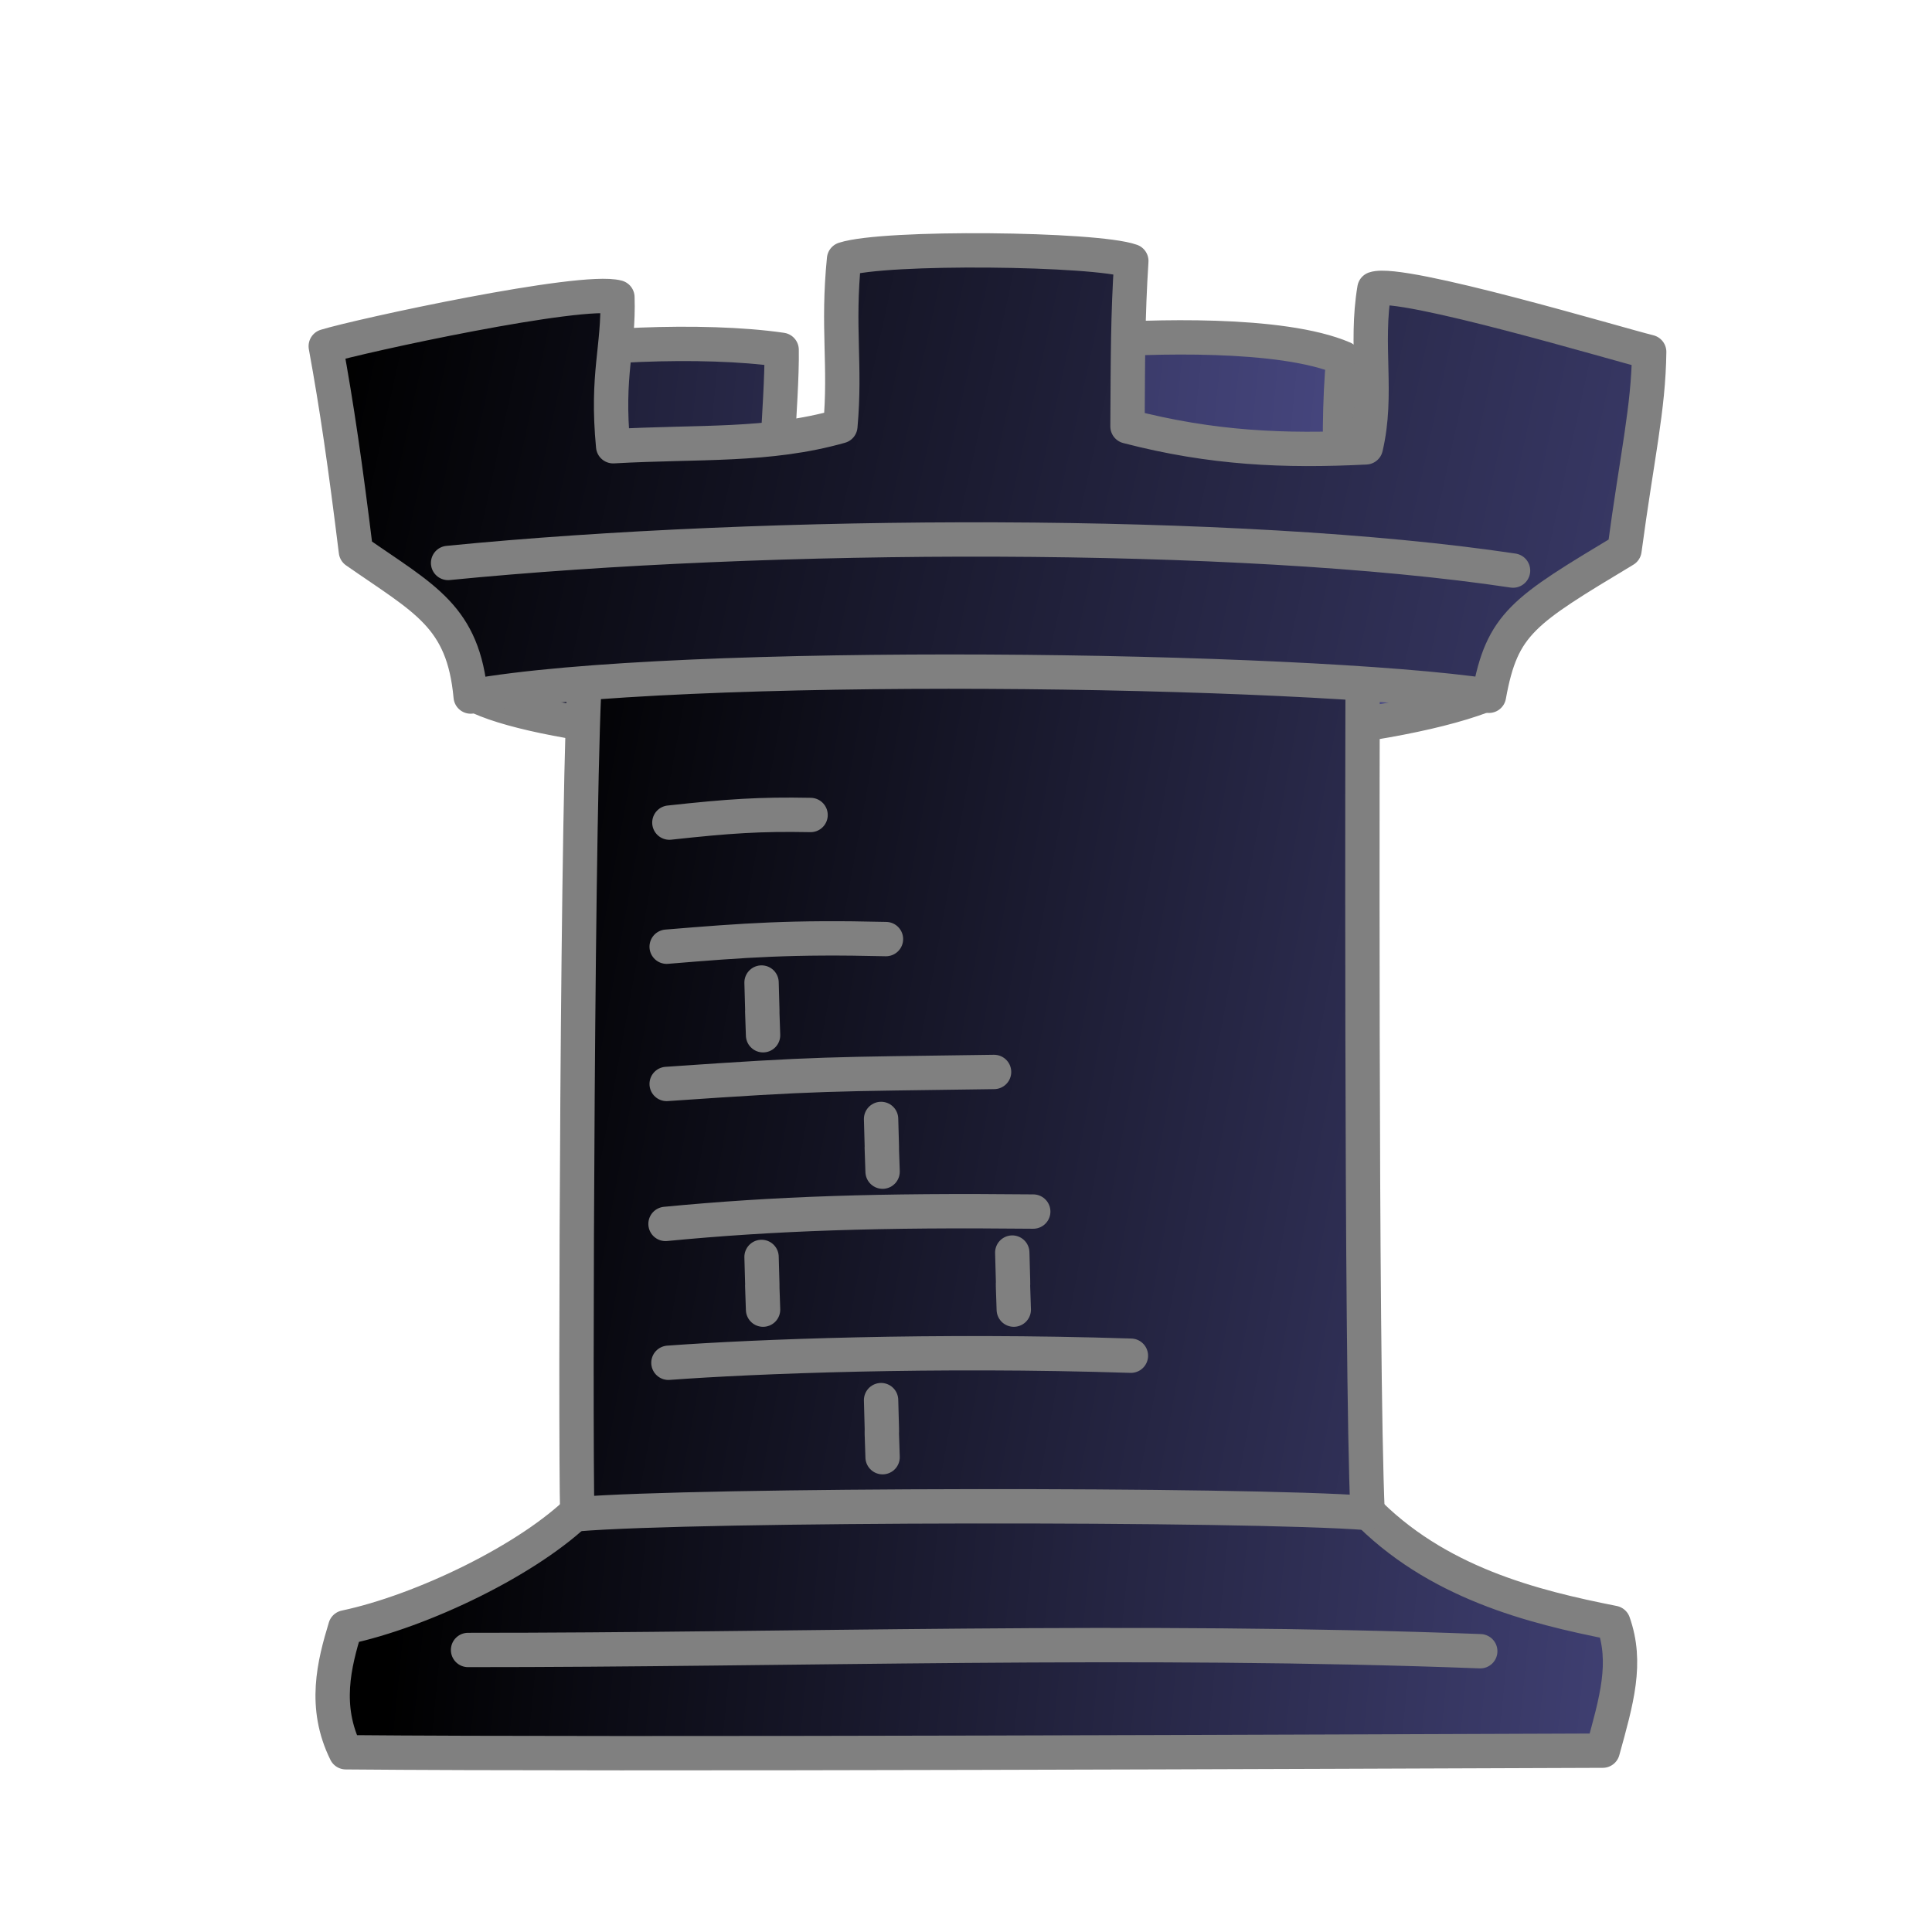
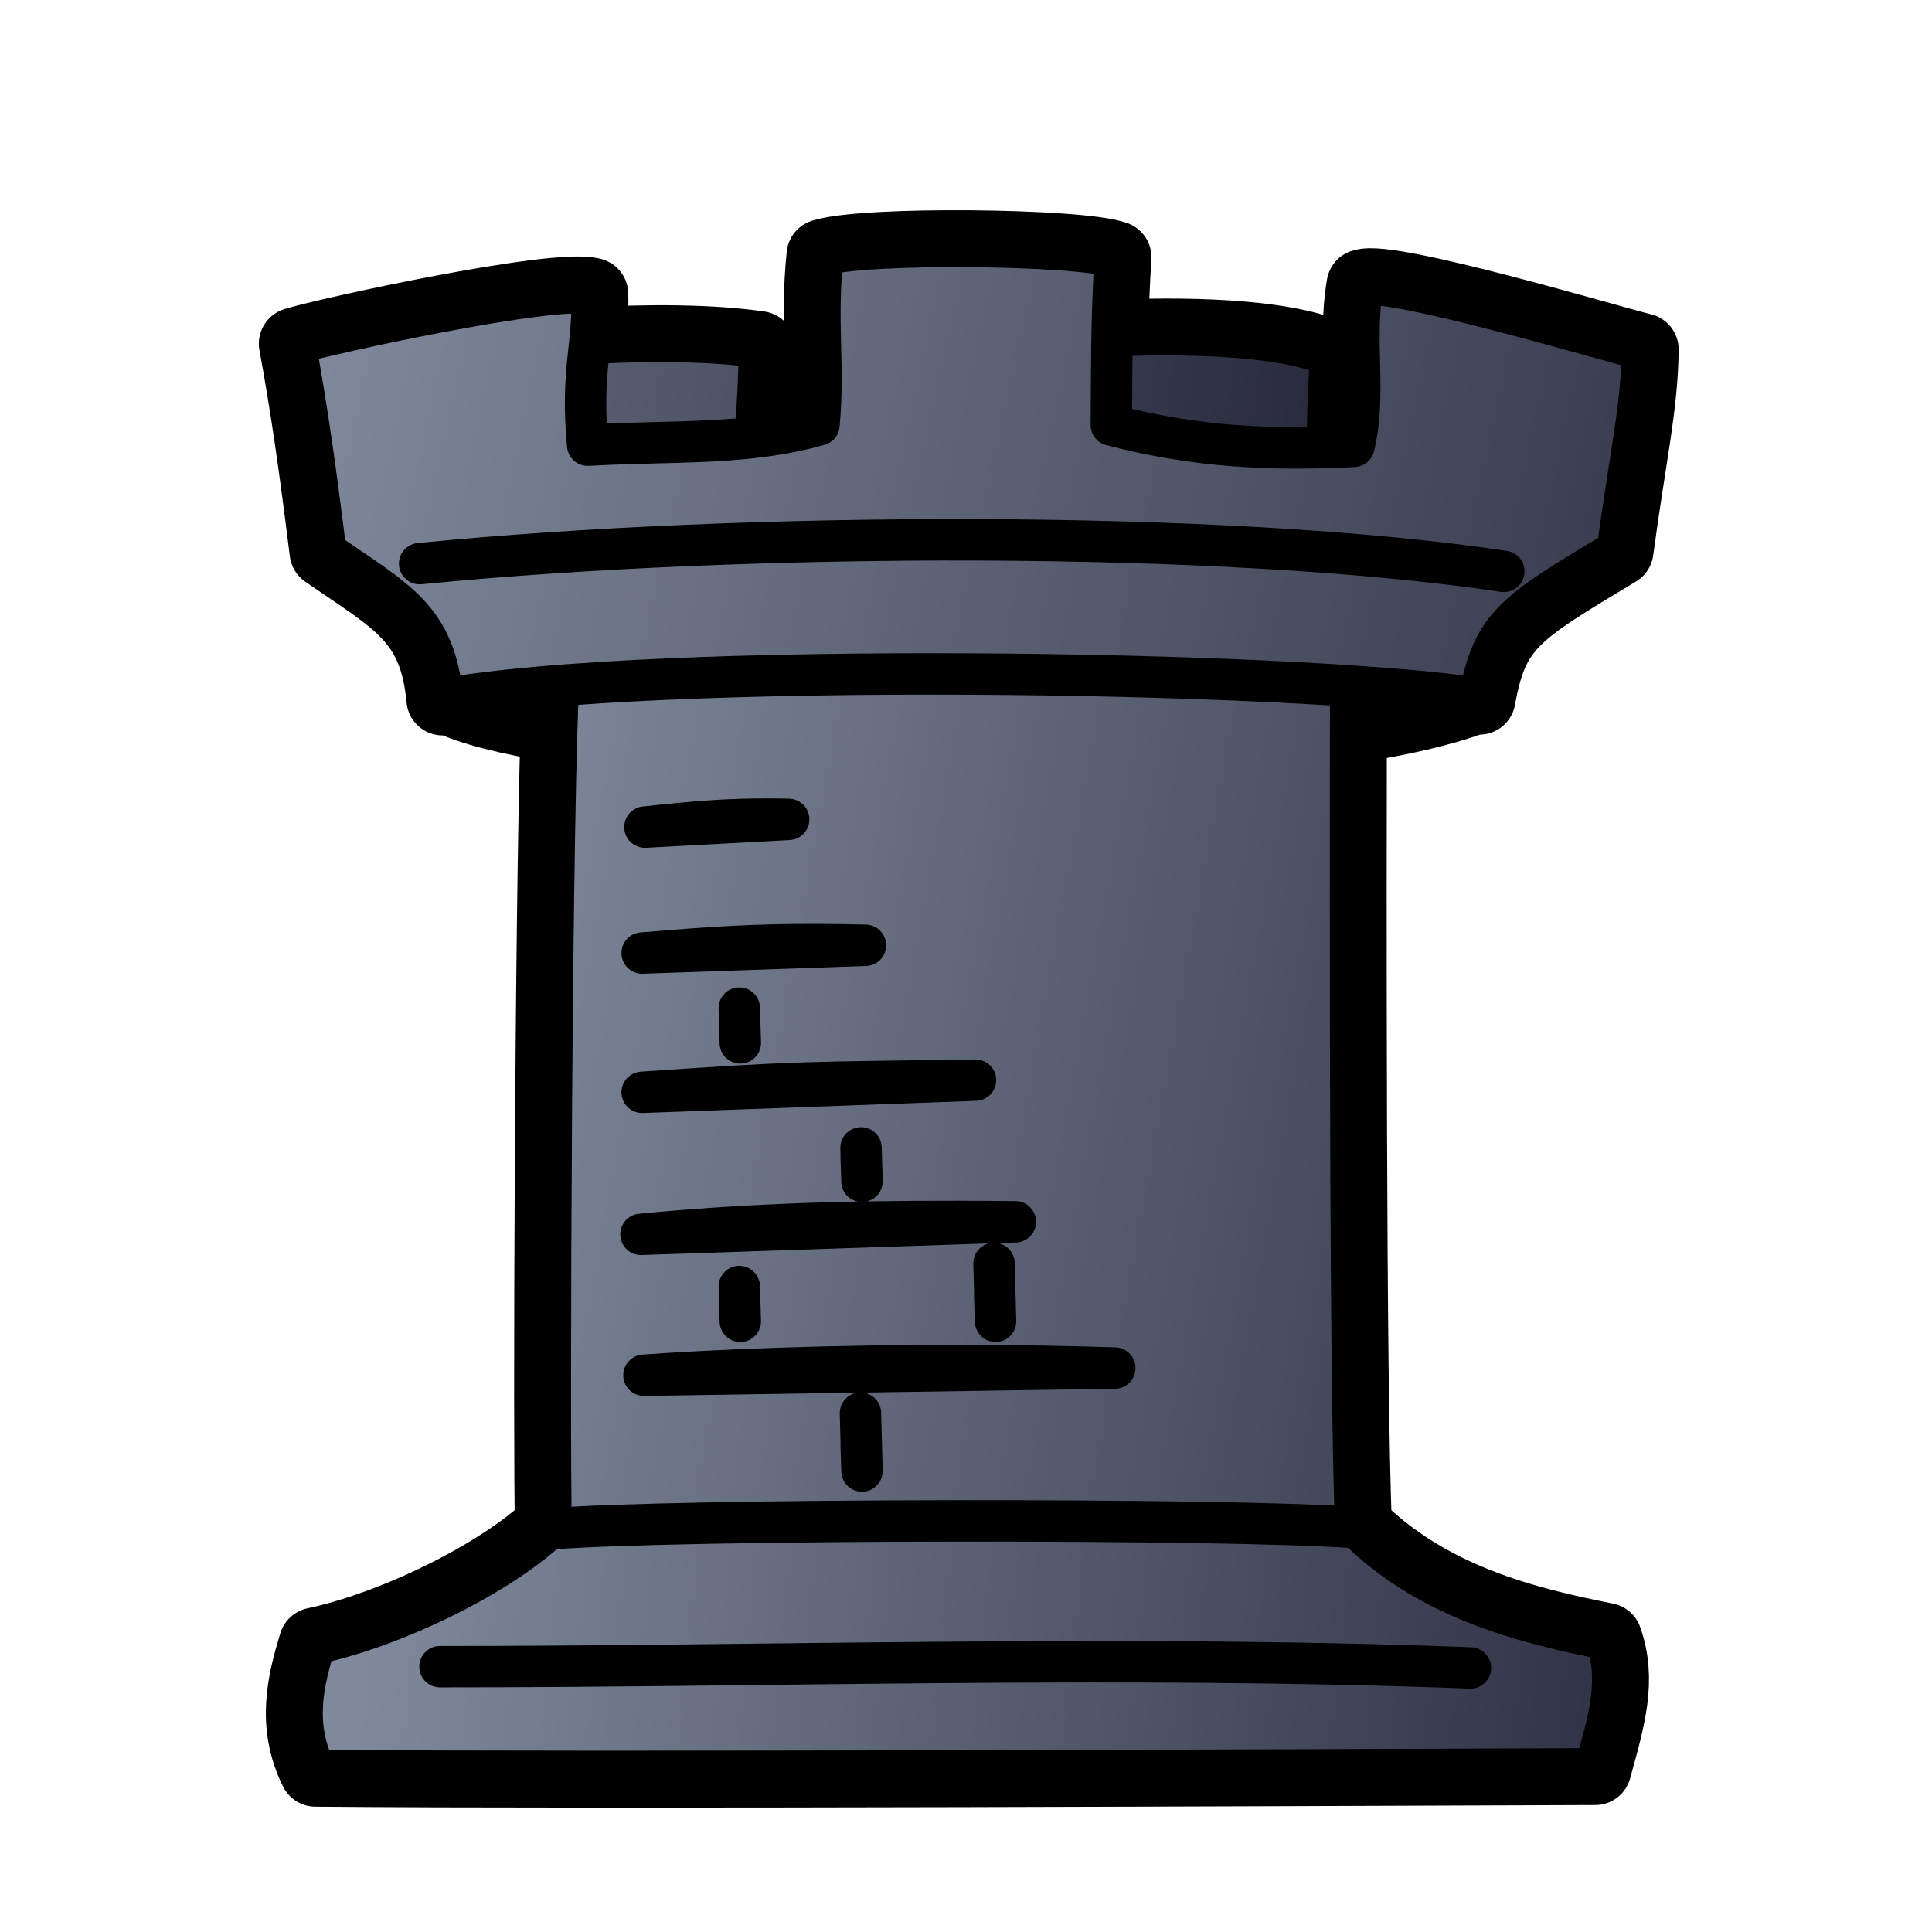
- <svg xmlns="http://www.w3.org/2000/svg" xmlns:xlink="http://www.w3.org/1999/xlink" height="700pt" viewBox="-20 0 900 900" width="700pt">
-   <linearGradient id="a">
-     <stop offset="0" />
-     <stop offset="1" stop-color="#505090" />
-   </linearGradient>
-   <linearGradient id="b" gradientTransform="matrix(1.04521 0 0 1.0145 -33.829 -11.835)" gradientUnits="userSpaceOnUse" x1="7.338" x2="689.745" xlink:href="#a" y1="207.665" y2="274.331" />
-   <linearGradient id="d" gradientTransform="matrix(1.04521 0 0 1.0145 -33.829 -11.835)" gradientUnits="userSpaceOnUse" x1="218.502" x2="906.095" xlink:href="#a" y1="521.53" y2="643.197" />
-   <linearGradient id="e" gradientTransform="matrix(1.04521 0 0 1.0145 -33.829 -11.835)" gradientUnits="userSpaceOnUse" x1="153.414" x2="966.586" xlink:href="#a" y1="229.068" y2="400.734" />
-   <linearGradient id="c" gradientTransform="matrix(1.04521 0 0 1.0145 -33.829 -11.835)" gradientUnits="userSpaceOnUse" x1="193.15" x2="878.595" xlink:href="#a" y1="715.406" y2="782.072" />
-   <g stroke="gray" stroke-linejoin="round" stroke-width="16">
-     <g stroke-linecap="round">
-       <path d="M200.303 323.355s3.25-117.233 17.655-156.206c30.098-6.498 89.35-9.563 126.156-4.191.412 23.842-5.433 73.99-1.591 96.915 33.445-1.585 101.2 2.477 144.316-2.371.96-27.97-7.27-67.57.893-98.75 27.368-2.056 89.238-4.231 118.047 8.148-3.84 39.89.563 94.73.563 94.73l75.532 2.614-11.247 60c-94.304 35.348-411.33 30.1-470.324-.89z" fill="url(#b)" fill-rule="evenodd" />
-       <path d="M250.717 702.476c-23.988 23.953-74.114 48.056-109.857 55.622-5.184 17.112-10.284 36.898.24 58.174 127.397 1.155 463.79-.324 585.516-.747 6.568-23.731 11.535-40.898 4.967-59.55-37.479-7.42-82.743-18.624-116.25-53.496" fill="url(#c)" fill-rule="evenodd" />
-       <path d="M198.041 768.623c149.458.072 311.664-5.513 471.512.58" fill="none" />
-     </g>
-     <path d="M252.743 310.87c-3.768 44.851-4.854 357.288-3.817 394.504 55.177-4.666 311.612-4.96 368.162-.567-3.202-70.03-2.316-392.952-2.316-392.952" fill="url(#d)" fill-rule="evenodd" />
-     <g stroke-linecap="round">
-       <path d="M291.38 634.833c39.889-2.94 123.47-6.252 215.439-3.295m-216.796-61.39c50.752-4.886 99.848-6.495 171.3-5.752M290.558 504.95c72.268-4.997 74.304-4.466 152.516-5.594m-152.516-58.344c36.685-3.033 58.258-4.61 102.16-3.55m-57.958 20.242c.88 29.932-.175-1.336.704 24.55m54.977 38.996c.88 29.932-.175-1.336.704 24.55m-56.385 39.729c.88 29.931-.175-1.337.704 24.55m116.09-26.579c.879 29.931-.176.692.703 26.579m-61.816 42.154c.88 29.932-.175.693.704 26.58m-99.326-295.609c27.857-3.033 42.052-4.007 65.776-3.55" fill="none" />
-       <path d="M131.748 161.278c5.156 28.223 9.052 54.999 14.048 95.54 32.077 22.366 50.033 30.177 53.468 67.657 96.352-17.361 386.968-13.36 474.353-.352 6.09-33.782 16.053-39.555 63.13-67.91 5.947-44.361 11.169-65.75 11.505-92.273-14.107-3.43-115.468-33.784-127.989-29.424-4.453 26.393 1.844 49.067-4.015 73.888-37.943 1.902-71.745.458-111.013-9.763.195-33.178.146-51.373 1.776-77.052-16.583-5.906-115.208-6.956-133.816-.865-3.207 31.978.847 49.399-1.723 77.83-33.683 9.529-65.627 7.057-105.838 9.316-3.24-33.805 2.743-45.667 1.982-69.396-16.59-4.536-120.204 17.987-135.868 22.804z" fill="url(#e)" fill-rule="evenodd" />
-       <path d="M188.74 262.247c148.654-14.695 368.513-15.61 496.096 3.544" fill="none" />
-     </g>
-   </g>
+ <svg xmlns="http://www.w3.org/2000/svg" xmlns:xlink="http://www.w3.org/1999/xlink" id="rook" width="700pt" height="700pt" version="1.0" viewBox="0 0 933.333 933.333">
+   <style id="style-base">.base{fill-opacity:1;fill-rule:evenodd;stroke-miterlimit:4;stroke-dasharray:none;stroke-linecap:round;stroke-linejoin:round;stroke-opacity:1}.stroke-medium{stroke-width:20}.stroke-color{stroke:#000}</style>
+   <defs id="defs36222">
+     <linearGradient id="fillGradient">
+       <stop id="stop0" offset="0" style="stop-color:#7f899b;stop-opacity:1" />
+       <stop id="stop1" offset="1" style="stop-color:#1c1c2f;stop-opacity:1" />
+     </linearGradient>
+     <linearGradient xlink:href="#fillGradient" id="upper-back-gradient" x1="7.338" x2="689.745" y1="207.665" y2="274.331" gradientTransform="matrix(1.10352 0 0 1.06757 -32.262 -16.137)" gradientUnits="userSpaceOnUse" />
+     <linearGradient xlink:href="#fillGradient" id="body-gradient" x1="218.502" x2="906.095" y1="521.53" y2="643.197" gradientTransform="matrix(1.10352 0 0 1.06757 -32.262 -16.137)" gradientUnits="userSpaceOnUse" />
+     <linearGradient xlink:href="#fillGradient" id="upper-wall-gradient" x1="153.414" x2="966.586" y1="229.068" y2="400.734" gradientTransform="matrix(1.10352 0 0 1.06757 -32.262 -16.137)" gradientUnits="userSpaceOnUse" />
+     <linearGradient xlink:href="#fillGradient" id="tower-base-gradient" x1="193.15" x2="878.595" y1="715.406" y2="782.072" gradientTransform="matrix(1.10352 0 0 1.06757 -32.262 -16.137)" gradientUnits="userSpaceOnUse" />
+   </defs>
+   <path id="boundary" d="M468.911 119.08c-30.676-.252-61.619 1.072-71.442 4.277-3.386 33.651.894 51.985-1.82 81.905-10.278 2.898-20.416 4.668-30.643 5.881.916-16.506 1.945-32.578 1.759-43.342-22.838-3.322-53.788-3.519-81.937-1.777.778-7.474 1.464-14.924 1.173-23.987-17.516-4.773-126.912 18.928-143.45 23.997 5.443 29.7 9.559 57.876 14.834 100.54 33.866 23.535 52.822 31.755 56.449 71.195.832-.15 1.937-.267 2.796-.414 10.96 5.293 29.167 9.843 52.39 13.593-2.917 92.324-3.704 349.072-2.767 386.381-25.975 24.612-77.232 48.978-114.081 56.753-5.473 18.007-10.858 38.83.253 61.218 134.504 1.215 489.664-.34 618.181-.785 6.935-24.974 12.177-43.038 5.243-62.666-38.9-7.676-85.716-19.258-120.9-54.512-2.938-65.384-2.604-320.393-2.472-385.924 23.793-3.71 44.086-8.307 59.016-13.885l.095-.509c.936.132 2.166.247 3.062.38 6.43-35.55 16.949-41.624 66.651-71.463 6.28-46.683 11.791-69.19 12.147-97.102-14.894-3.61-121.91-35.552-135.128-30.963-4.702 27.773 1.947 51.635-4.239 77.754-4.27.214-8.472.364-12.655.49-.082-14.694.258-30.252 1.602-44.164-24.98-10.699-73.235-11.036-105.788-9.627.226-12.687.639-24.397 1.509-38.055-8.755-3.107-39.162-4.937-69.838-5.19z" class="base stroke-color" style="fill:none;stroke-width:35" />
+   <path id="upper-back" d="M214.931 336.591s3.432-123.366 18.64-164.379c31.777-6.838 94.334-10.063 133.194-4.41.434 25.09-5.736 77.86-1.68 101.986 35.311-1.668 106.846 2.606 152.367-2.496 1.014-29.432-7.676-71.106.942-103.916 28.895-2.164 94.218-4.453 124.633 8.575-4.055 41.977.594 99.686.594 99.686l79.746 2.75-11.874 63.14c-99.565 37.197-434.276 31.674-496.562-.936z" class="base stroke-color stroke-medium" style="fill:url(#upper-back-gradient)" />
+   <path id="tower-base" d="M268.158 735.55c-25.326 25.207-78.25 50.57-115.986 58.533-5.473 18.007-10.858 38.828.254 61.217 134.503 1.215 489.662-.341 618.18-.786 6.934-24.973 12.178-43.038 5.243-62.666-39.57-7.808-87.359-19.598-122.734-56.296" class="base stroke-color stroke-medium" style="fill:url(#tower-base-gradient)" />
+   <path id="lower-line" d="M212.543 805.158c157.796.076 329.05-5.802 497.816.61" class="base stroke-color stroke-medium" style="fill:none" />
+   <path id="body" d="M270.297 323.454c-3.979 47.197-5.125 375.982-4.03 415.145 58.255-4.91 328.995-5.218 388.7-.597-3.38-73.693-2.445-413.513-2.445-413.513" class="base stroke-color stroke-medium" style="fill:url(#body-gradient)" />
+   <path id="bricks" d="M372.03 395.728c-20.051-.082-34.744 1.052-60.478 3.845l69.445-3.737a593.8 593.8 0 0 0-8.968-.108zm22.203 60.597c-31.607-.095-52.543 1.485-84.012 4.079l107.86-3.737c-8.691-.209-16.554-.32-23.848-.342zm-37.084 30.682c.422 15.176-.328-7.037.484 16.8zm114.097 34.794c-82.575 1.187-84.725.629-161.025 5.887zm-55.29 32.728c.365 13.367-.332-7.19.463 16.148zm47.324 35.54c-61.192-.13-106.738 1.73-153.624 6.229l180.857-6.052c-9.43-.098-18.49-.159-27.233-.177zm16.918 20.278.386 14.578c-.018-1.427-.102-4.949-.386-14.578zm.386 14.578c.043 3.241-.288-5.521.357 13.392zm-123.435-3.407c.422 15.176-.328-7.037.484 16.8zm110.815 38.175c-67.756-.188-125.289 2.354-156.874 4.675l227.457-3.467a2419.13 2419.13 0 0 0-70.583-1.208zm-52.288 22.984.386 14.578c-.018-1.427-.102-4.95-.386-14.578zm.386 14.578c.043 3.24-.287-5.521.357 13.392z" class="base stroke-color stroke-medium" style="fill:none" />
+   <path id="upper-wall" d="M142.551 166.034c5.444 29.7 9.558 57.876 14.833 100.54 33.866 23.535 52.824 31.755 56.45 71.196 101.728-18.27 408.556-14.058 500.816-.37 6.43-35.55 16.948-41.625 66.65-71.463 6.28-46.683 11.793-69.19 12.149-97.102-14.895-3.61-121.91-35.552-135.13-30.963-4.701 27.773 1.947 51.634-4.238 77.754-40.06 2.001-75.748.481-117.207-10.274.206-34.914.154-54.061 1.876-81.083-17.509-6.216-121.636-7.32-141.281-.911-3.386 33.651.894 51.983-1.82 81.903-35.562 10.027-69.288 7.426-111.742 9.803-3.42-35.574 2.896-48.057 2.093-73.028-17.516-4.773-126.91 18.929-143.449 23.998z" class="base stroke-color stroke-medium" style="fill:url(#upper-wall-gradient)" />
+   <path id="upper-line" d="M202.723 272.286c156.947-15.464 389.07-16.426 523.772 3.73" class="base stroke-color stroke-medium" style="fill:none" />
</svg>
